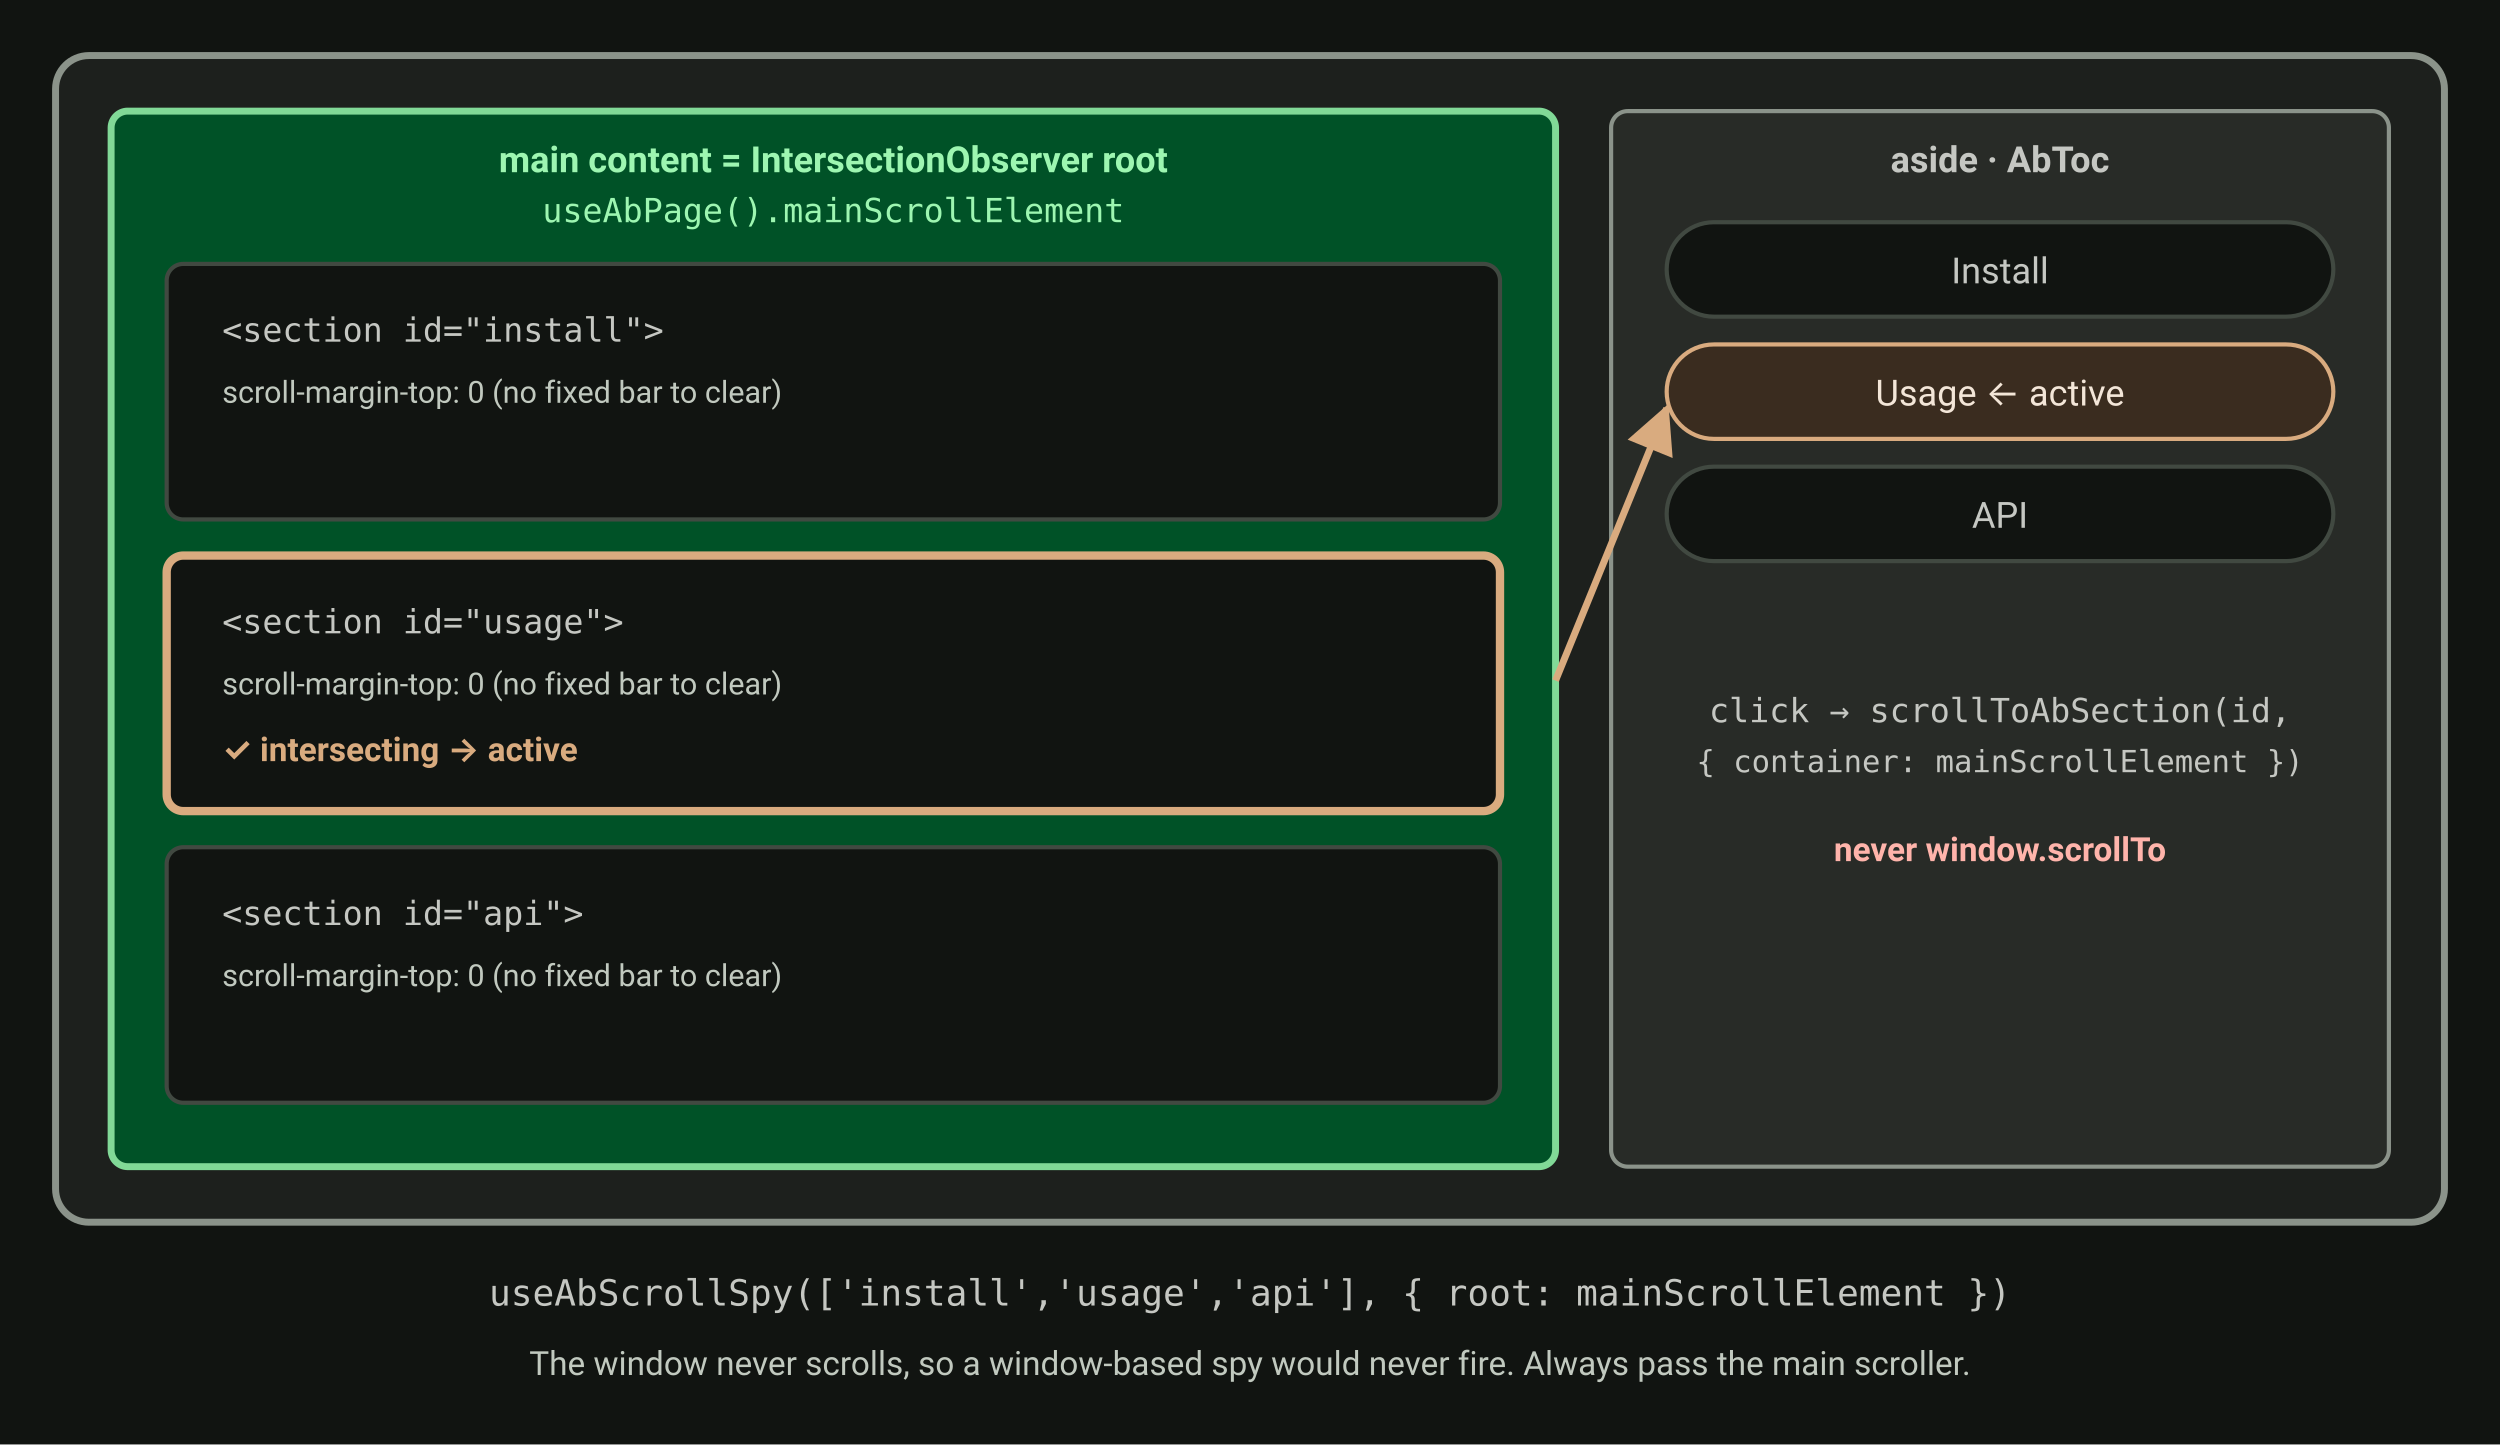
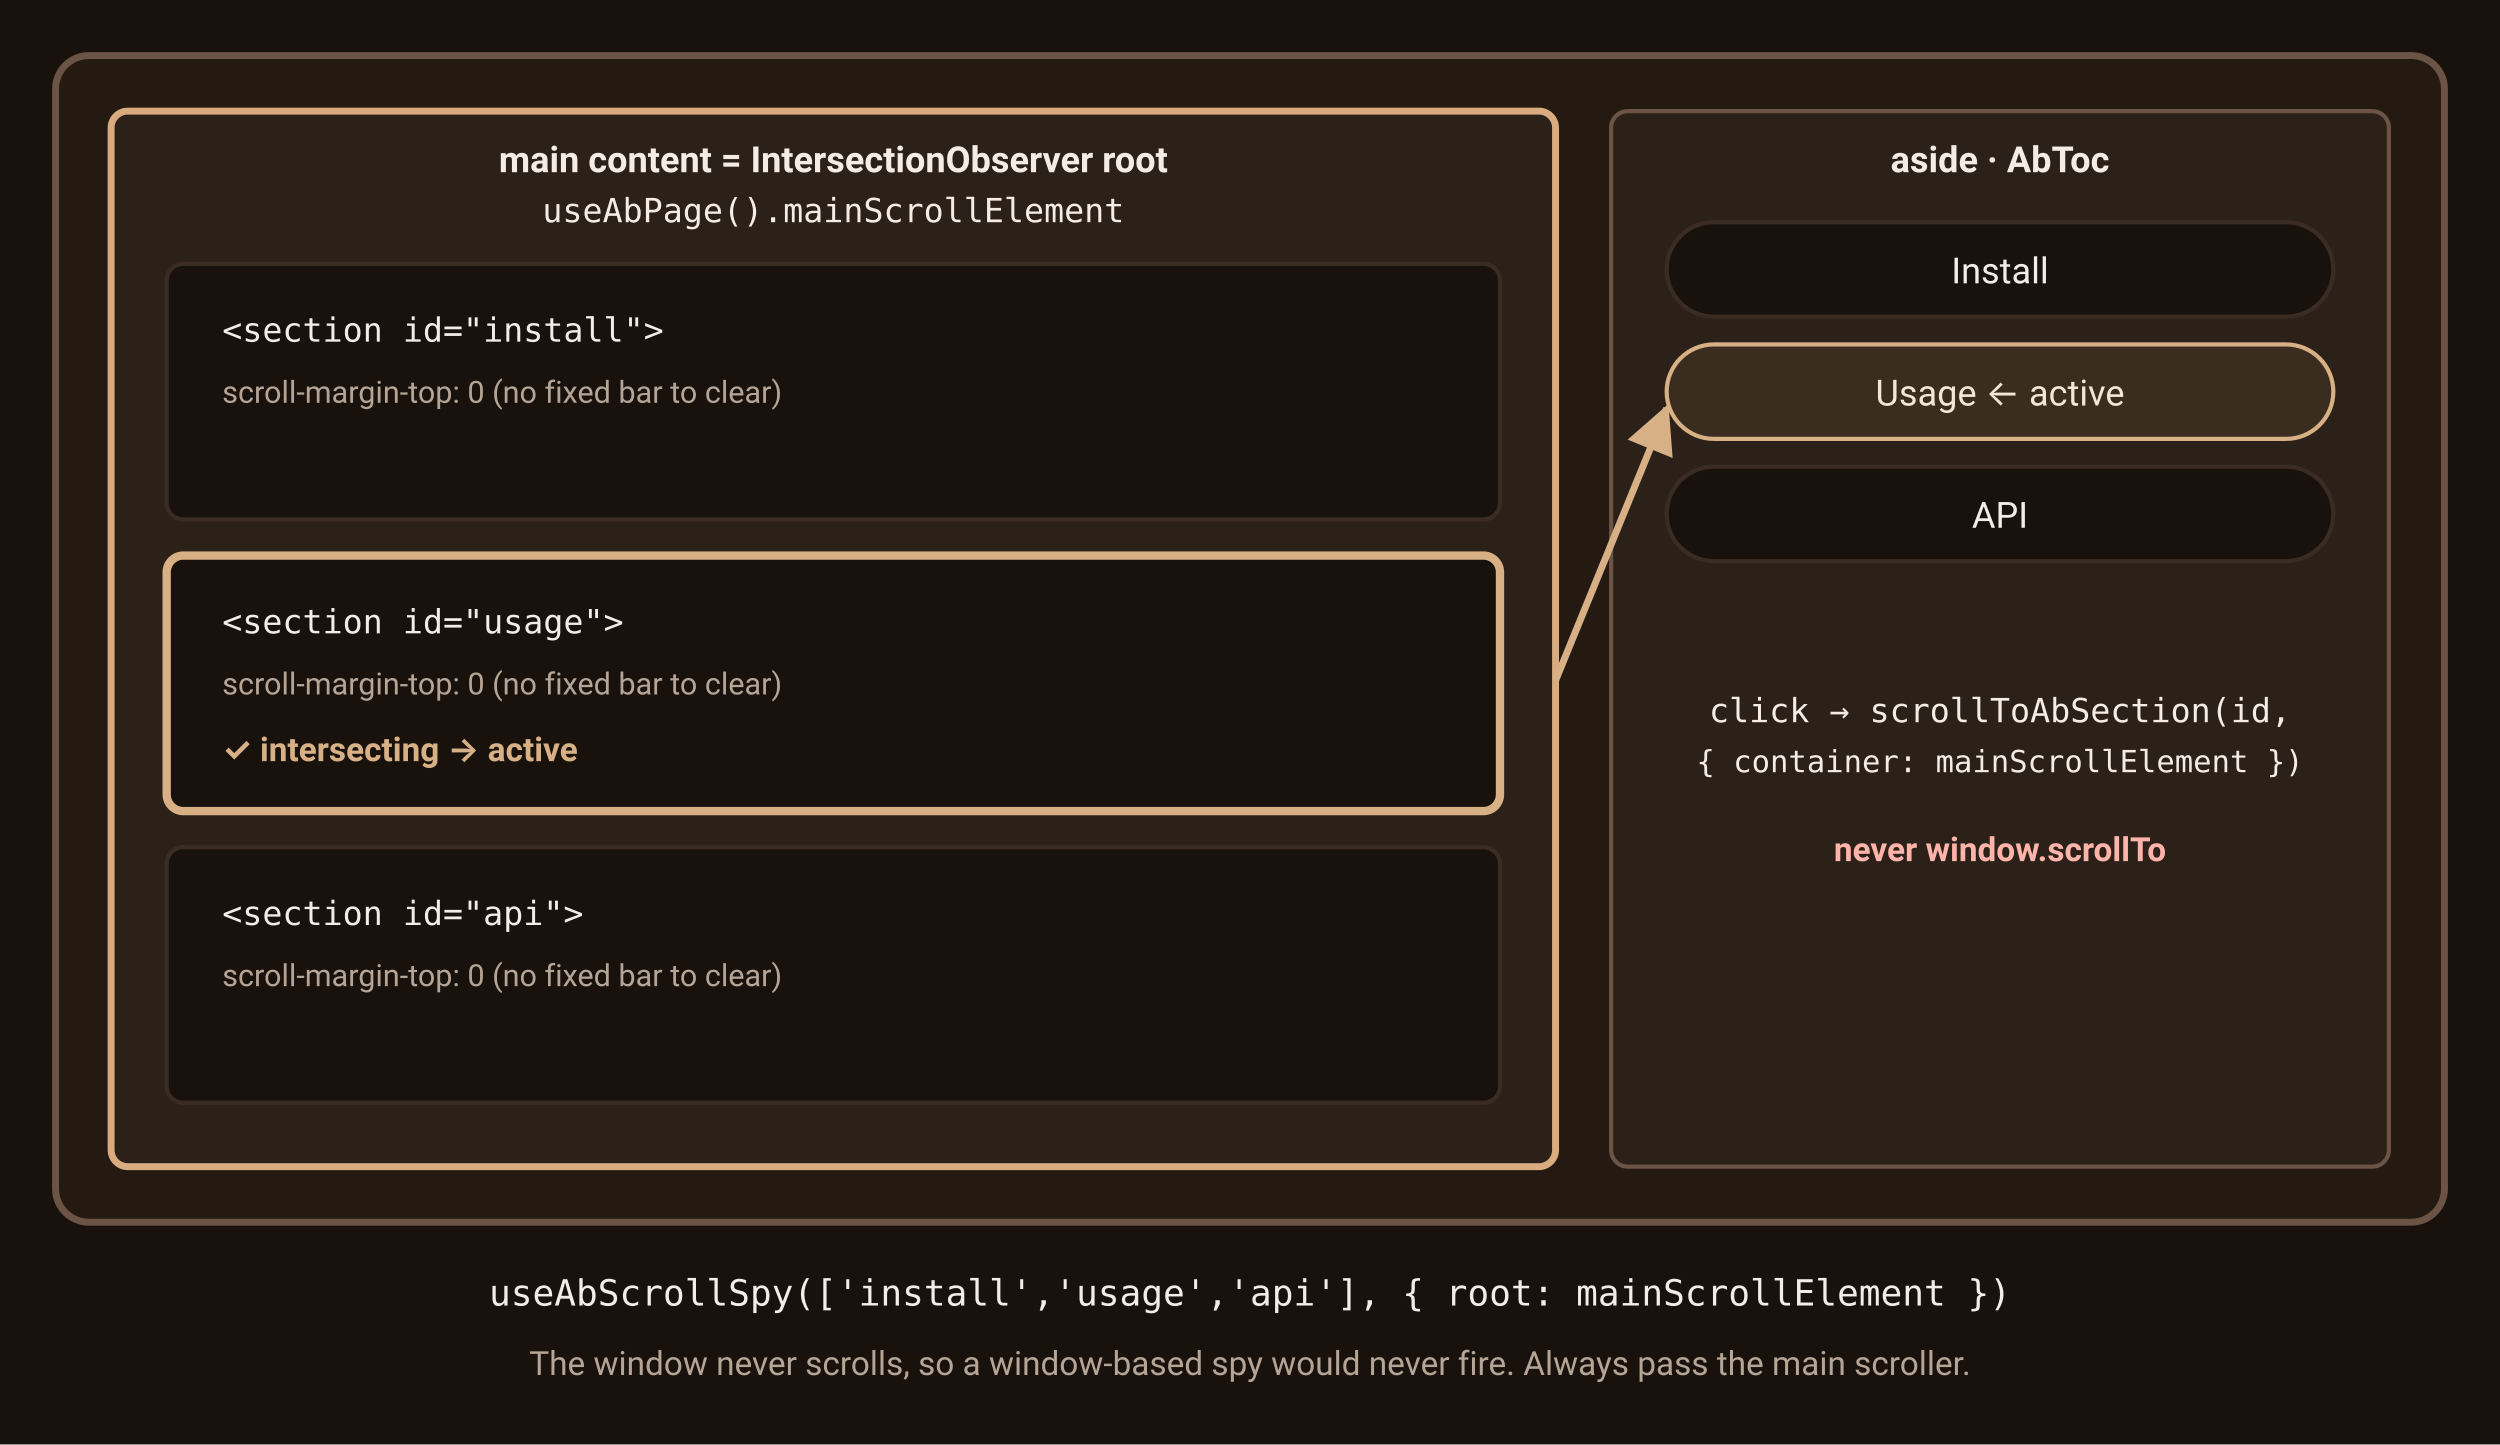
<svg xmlns="http://www.w3.org/2000/svg" width="900" height="520" viewBox="0 0 900 520" role="img" aria-labelledby="t d">
  <defs>
    <marker id="ah" viewBox="0 0 10 10" refX="9" refY="5" markerWidth="7" markerHeight="7" orient="auto-start-reverse">
-       <path d="M0,0 L10,5 L0,10 z" fill="#D9AB7F" />
+       <path d="M0,0 L10,5 L0,10 z" fill="#D8B085" />
    </marker>
  </defs>
-   <rect width="100%" height="100%" fill="#111411" />
-   <rect x="20" y="20" width="860" height="420" rx="12" fill="#1D201D" stroke="#8B938A" stroke-width="2.5" opacity="1" />
-   <rect x="40" y="40" width="520" height="380" rx="6" fill="#005227" stroke="#81D997" stroke-width="2.5" opacity="1" />
-   <text x="300" y="62" font-size="13" font-family="Roboto,Inter,DejaVu Sans,sans-serif" fill="#9DF6B1" text-anchor="middle" font-weight="bold">main content = IntersectionObserver root</text>
-   <text x="300" y="80" font-size="12" font-family="Roboto Mono,DejaVu Sans Mono,monospace" fill="#9DF6B1" text-anchor="middle" font-weight="normal">useAbPage().mainScrollElement</text>
-   <rect x="60" y="95" width="480" height="92" rx="6" fill="#111411" stroke="#414941" stroke-width="1.5" opacity="1" />
-   <text x="80" y="123" font-size="12" font-family="Roboto Mono,DejaVu Sans Mono,monospace" fill="#C5C7C2" text-anchor="start" font-weight="normal">&lt;section id="install"&gt;</text>
-   <text x="80" y="145" font-size="11" font-family="Roboto,Inter,DejaVu Sans,sans-serif" fill="#C1C9BF" text-anchor="start" font-weight="normal">scroll-margin-top: 0 (no fixed bar to clear)</text>
-   <rect x="60" y="200" width="480" height="92" rx="6" fill="#111411" stroke="#D9AB7F" stroke-width="3" opacity="1" />
-   <text x="80" y="228" font-size="12" font-family="Roboto Mono,DejaVu Sans Mono,monospace" fill="#C5C7C2" text-anchor="start" font-weight="normal">&lt;section id="usage"&gt;</text>
-   <text x="80" y="250" font-size="11" font-family="Roboto,Inter,DejaVu Sans,sans-serif" fill="#C1C9BF" text-anchor="start" font-weight="normal">scroll-margin-top: 0 (no fixed bar to clear)</text>
-   <text x="80" y="274" font-size="12" font-family="Roboto,Inter,DejaVu Sans,sans-serif" fill="#D9AB7F" text-anchor="start" font-weight="bold">✓ intersecting → active</text>
-   <rect x="60" y="305" width="480" height="92" rx="6" fill="#111411" stroke="#414941" stroke-width="1.5" opacity="1" />
-   <text x="80" y="333" font-size="12" font-family="Roboto Mono,DejaVu Sans Mono,monospace" fill="#C5C7C2" text-anchor="start" font-weight="normal">&lt;section id="api"&gt;</text>
-   <text x="80" y="355" font-size="11" font-family="Roboto,Inter,DejaVu Sans,sans-serif" fill="#C1C9BF" text-anchor="start" font-weight="normal">scroll-margin-top: 0 (no fixed bar to clear)</text>
-   <rect x="580" y="40" width="280" height="380" rx="6" fill="#282B27" stroke="#8B938A" stroke-width="1.5" opacity="1" />
-   <text x="720" y="62" font-size="13" font-family="Roboto,Inter,DejaVu Sans,sans-serif" fill="#C5C7C2" text-anchor="middle" font-weight="bold">aside · AbToc</text>
-   <rect x="600" y="80" width="240" height="34" rx="17" fill="#111411" stroke="#414941" stroke-width="1.5" opacity="1" />
-   <text x="720" y="102" font-size="13" font-family="Roboto,Inter,DejaVu Sans,sans-serif" fill="#C5C7C2" text-anchor="middle" font-weight="normal">Install</text>
-   <rect x="600" y="124" width="240" height="34" rx="17" fill="#3A2C1F" stroke="#D9AB7F" stroke-width="1.5" opacity="1" />
+   <rect width="100%" height="100%" fill="#19120C" />
+   <rect x="20" y="20" width="860" height="420" rx="12" fill="#241A12" stroke="#6B5346" stroke-width="2.5" opacity="1" />
+   <rect x="40" y="40" width="520" height="380" rx="6" fill="#2C2118" stroke="#D9AB7F" stroke-width="2.5" opacity="1" />
+   <text x="300" y="62" font-size="13" font-family="Roboto,Inter,DejaVu Sans,sans-serif" fill="#F4ECE5" text-anchor="middle" font-weight="bold">main content = IntersectionObserver root</text>
+   <text x="300" y="80" font-size="12" font-family="Roboto Mono,DejaVu Sans Mono,monospace" fill="#F4ECE5" text-anchor="middle" font-weight="normal">useAbPage().mainScrollElement</text>
+   <rect x="60" y="95" width="480" height="92" rx="6" fill="#19120C" stroke="#3A2C22" stroke-width="1.5" opacity="1" />
+   <text x="80" y="123" font-size="12" font-family="Roboto Mono,DejaVu Sans Mono,monospace" fill="#F4ECE5" text-anchor="start" font-weight="normal">&lt;section id="install"&gt;</text>
+   <text x="80" y="145" font-size="11" font-family="Roboto,Inter,DejaVu Sans,sans-serif" fill="#B5A597" text-anchor="start" font-weight="normal">scroll-margin-top: 0 (no fixed bar to clear)</text>
+   <rect x="60" y="200" width="480" height="92" rx="6" fill="#19120C" stroke="#D8B085" stroke-width="3" opacity="1" />
+   <text x="80" y="228" font-size="12" font-family="Roboto Mono,DejaVu Sans Mono,monospace" fill="#F4ECE5" text-anchor="start" font-weight="normal">&lt;section id="usage"&gt;</text>
+   <text x="80" y="250" font-size="11" font-family="Roboto,Inter,DejaVu Sans,sans-serif" fill="#B5A597" text-anchor="start" font-weight="normal">scroll-margin-top: 0 (no fixed bar to clear)</text>
+   <text x="80" y="274" font-size="12" font-family="Roboto,Inter,DejaVu Sans,sans-serif" fill="#D8B085" text-anchor="start" font-weight="bold">✓ intersecting → active</text>
+   <rect x="60" y="305" width="480" height="92" rx="6" fill="#19120C" stroke="#3A2C22" stroke-width="1.5" opacity="1" />
+   <text x="80" y="333" font-size="12" font-family="Roboto Mono,DejaVu Sans Mono,monospace" fill="#F4ECE5" text-anchor="start" font-weight="normal">&lt;section id="api"&gt;</text>
+   <text x="80" y="355" font-size="11" font-family="Roboto,Inter,DejaVu Sans,sans-serif" fill="#B5A597" text-anchor="start" font-weight="normal">scroll-margin-top: 0 (no fixed bar to clear)</text>
+   <rect x="580" y="40" width="280" height="380" rx="6" fill="#2C2118" stroke="#6B5346" stroke-width="1.5" opacity="1" />
+   <text x="720" y="62" font-size="13" font-family="Roboto,Inter,DejaVu Sans,sans-serif" fill="#F4ECE5" text-anchor="middle" font-weight="bold">aside · AbToc</text>
+   <rect x="600" y="80" width="240" height="34" rx="17" fill="#19120C" stroke="#3A2C22" stroke-width="1.5" opacity="1" />
+   <text x="720" y="102" font-size="13" font-family="Roboto,Inter,DejaVu Sans,sans-serif" fill="#F4ECE5" text-anchor="middle" font-weight="normal">Install</text>
+   <rect x="600" y="124" width="240" height="34" rx="17" fill="#3A2C1F" stroke="#D8B085" stroke-width="1.5" opacity="1" />
  <text x="720" y="146" font-size="13" font-family="Roboto,Inter,DejaVu Sans,sans-serif" fill="#F3E6D8" text-anchor="middle" font-weight="normal">Usage ← active</text>
-   <rect x="600" y="168" width="240" height="34" rx="17" fill="#111411" stroke="#414941" stroke-width="1.5" opacity="1" />
-   <text x="720" y="190" font-size="13" font-family="Roboto,Inter,DejaVu Sans,sans-serif" fill="#C5C7C2" text-anchor="middle" font-weight="normal">API</text>
-   <line x1="560" y1="245" x2="600" y2="147" stroke="#D9AB7F" stroke-width="2.5" marker-end="url(#ah)" />
-   <text x="720" y="260" font-size="12" font-family="Roboto Mono,DejaVu Sans Mono,monospace" fill="#C5C7C2" text-anchor="middle" font-weight="normal">click → scrollToAbSection(id,</text>
-   <text x="720" y="278" font-size="11" font-family="Roboto Mono,DejaVu Sans Mono,monospace" fill="#C5C7C2" text-anchor="middle" font-weight="normal">{ container: mainScrollElement })</text>
+   <rect x="600" y="168" width="240" height="34" rx="17" fill="#19120C" stroke="#3A2C22" stroke-width="1.5" opacity="1" />
+   <text x="720" y="190" font-size="13" font-family="Roboto,Inter,DejaVu Sans,sans-serif" fill="#F4ECE5" text-anchor="middle" font-weight="normal">API</text>
+   <line x1="560" y1="245" x2="600" y2="147" stroke="#D8B085" stroke-width="2.5" marker-end="url(#ah)" />
+   <text x="720" y="260" font-size="12" font-family="Roboto Mono,DejaVu Sans Mono,monospace" fill="#F4ECE5" text-anchor="middle" font-weight="normal">click → scrollToAbSection(id,</text>
+   <text x="720" y="278" font-size="11" font-family="Roboto Mono,DejaVu Sans Mono,monospace" fill="#F4ECE5" text-anchor="middle" font-weight="normal">{ container: mainScrollElement })</text>
  <text x="720" y="310" font-size="12" font-family="Roboto,Inter,DejaVu Sans,sans-serif" fill="#FFB4AB" text-anchor="middle" font-weight="bold">never window.scrollTo</text>
-   <text x="450" y="470" font-size="13" font-family="Roboto Mono,DejaVu Sans Mono,monospace" fill="#C5C7C2" text-anchor="middle" font-weight="normal">useAbScrollSpy(['install','usage','api'], { root: mainScrollElement })</text>
-   <text x="450" y="495" font-size="12" font-family="Roboto,Inter,DejaVu Sans,sans-serif" fill="#C1C9BF" text-anchor="middle" font-weight="normal">The window never scrolls, so a window-based spy would never fire. Always pass the main scroller.</text>
+   <text x="450" y="470" font-size="13" font-family="Roboto Mono,DejaVu Sans Mono,monospace" fill="#F4ECE5" text-anchor="middle" font-weight="normal">useAbScrollSpy(['install','usage','api'], { root: mainScrollElement })</text>
+   <text x="450" y="495" font-size="12" font-family="Roboto,Inter,DejaVu Sans,sans-serif" fill="#B5A597" text-anchor="middle" font-weight="normal">The window never scrolls, so a window-based spy would never fire. Always pass the main scroller.</text>
</svg>
